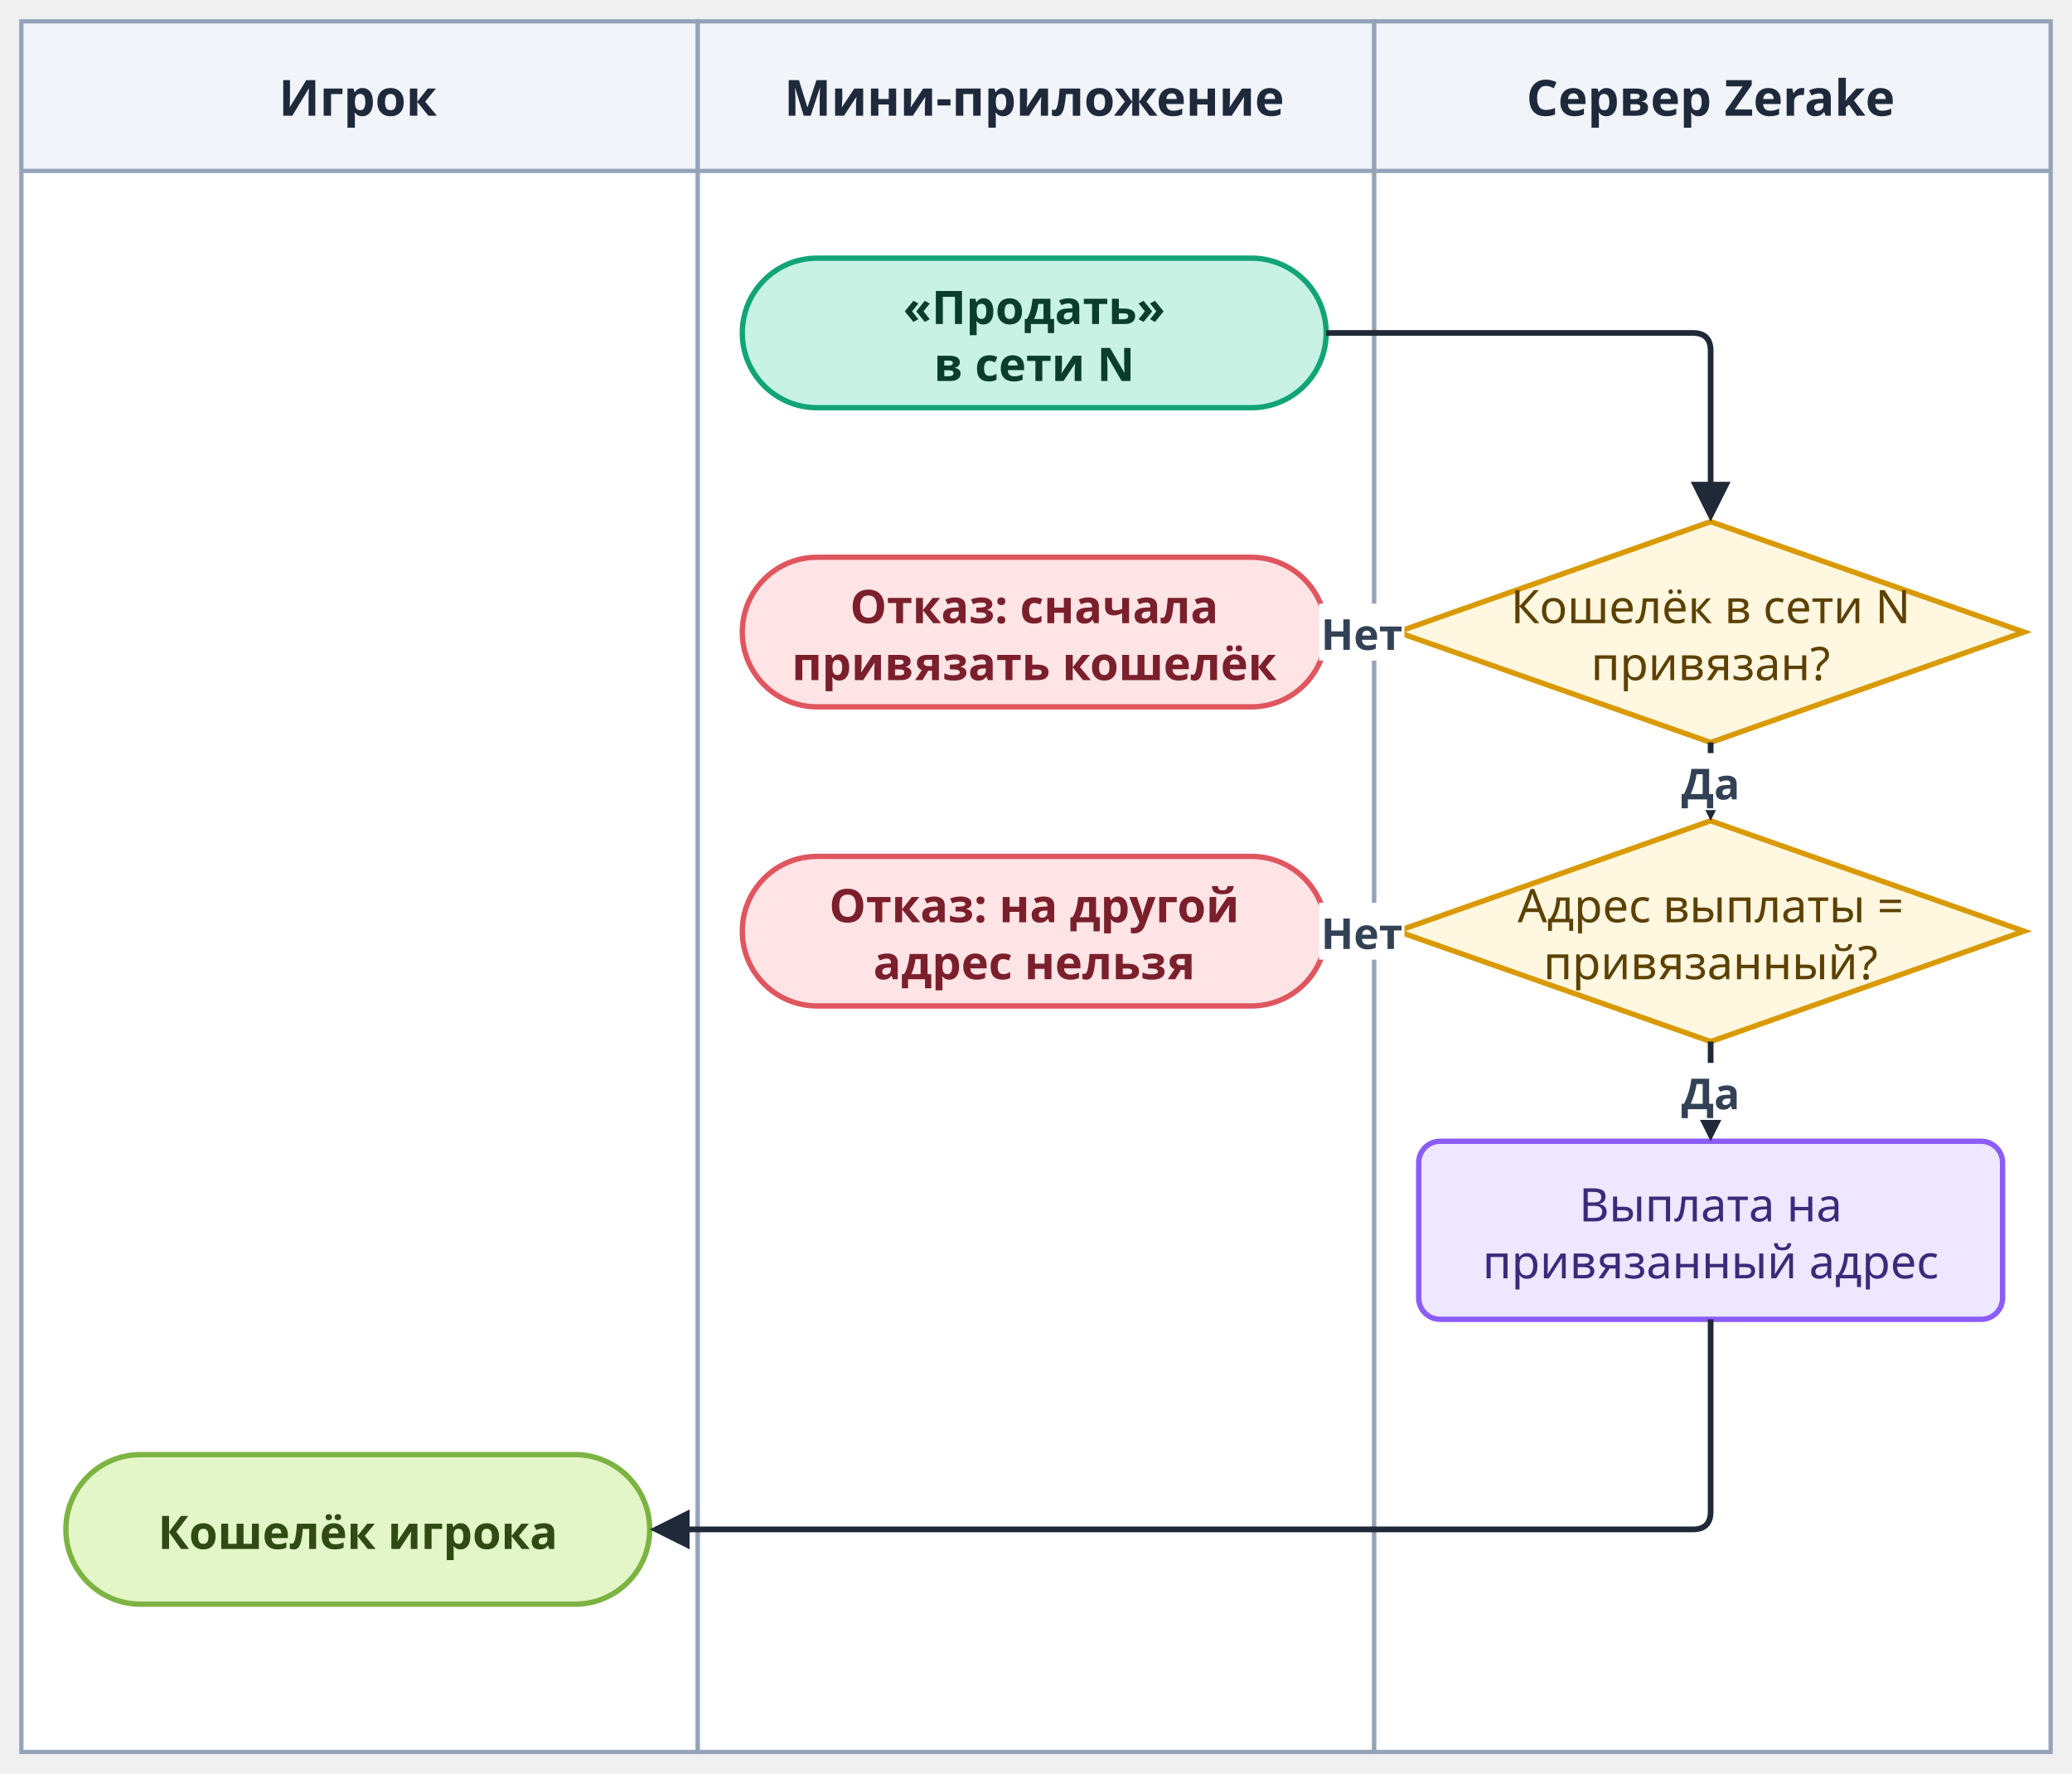
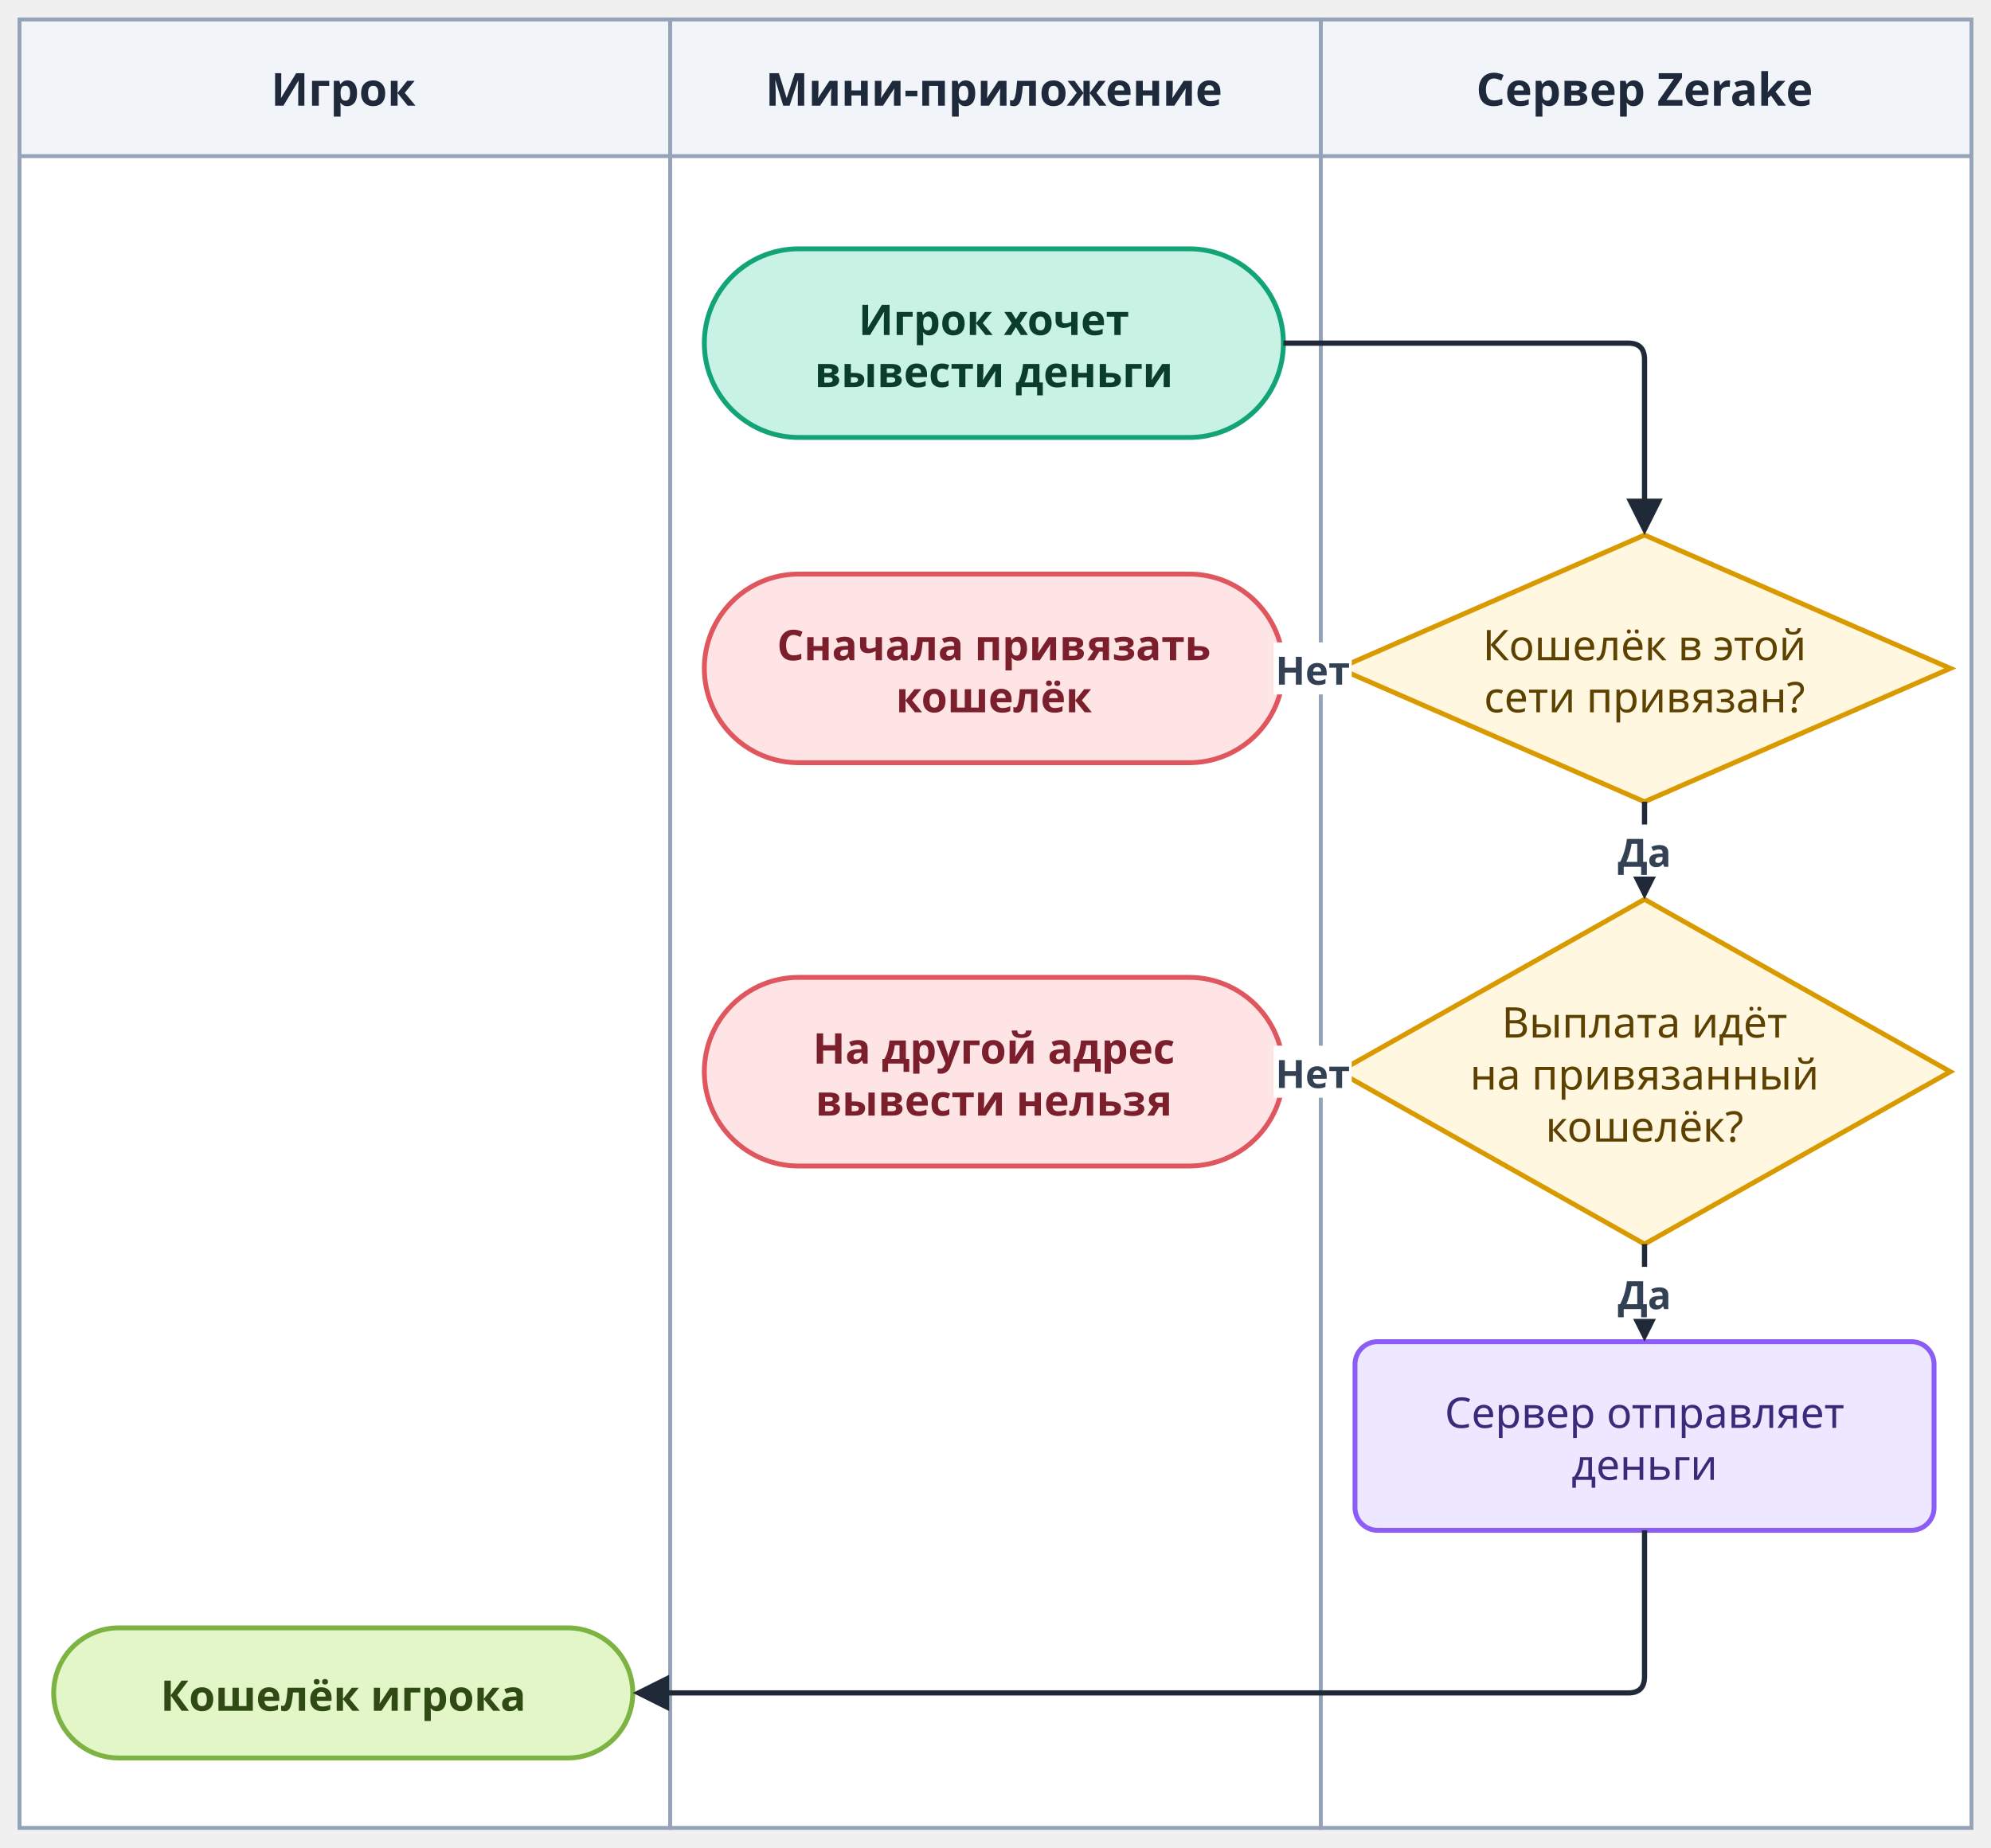
- <svg xmlns="http://www.w3.org/2000/svg" width="582" height="498" role="img" aria-label="Выплата только на привязанный кошелёк" viewBox="909.5 -4.5 582 498" style="">
+ <svg xmlns="http://www.w3.org/2000/svg" width="612" height="568" role="img" aria-label="Выплата только на привязанный кошелёк" viewBox="894.5 -5.5 612 568" style="">
  <g>
    <g />
-     <g transform="translate(915,1) scale(1)">
+     <g transform="translate(900,0) scale(1)">
      <g transform="translate(0.5,0.5)" style="visibility: visible;">
-         <path d="M 0 42 L 0 0 L 190 0 L 190 42" fill="#f1f4f9" stroke="#94a3b8" stroke-width="1.2" stroke-miterlimit="10" pointer-events="all" style="fill: light-dark(rgb(241, 244, 249), rgb(25, 28, 32)); stroke: light-dark(rgb(148, 163, 184), rgb(87, 100, 118));" />
-         <path d="M 0 42 L 0 486 L 190 486 L 190 42" fill="#ffffff" stroke="#94a3b8" stroke-width="1.2" stroke-miterlimit="10" pointer-events="all" style="fill: light-dark(rgb(255, 255, 255), rgb(18, 18, 18)); stroke: light-dark(rgb(148, 163, 184), rgb(87, 100, 118));" />
-         <path d="M 0 42 L 190 42" fill="none" stroke="white" stroke-width="9.2" stroke-miterlimit="10" pointer-events="stroke" style="stroke: light-dark(rgb(148, 163, 184), rgb(87, 100, 118));" visibility="hidden" vector-effect="non-scaling-stroke" />
-         <path d="M 0 42 L 190 42" fill="none" stroke="#94a3b8" stroke-width="1.2" stroke-miterlimit="10" pointer-events="all" style="stroke: light-dark(rgb(148, 163, 184), rgb(87, 100, 118));" />
+         <path d="M 0 42 L 0 0 L 200 0 L 200 42" fill="#f1f4f9" stroke="#94a3b8" stroke-width="1.2" stroke-miterlimit="10" pointer-events="all" style="fill: light-dark(rgb(241, 244, 249), rgb(25, 28, 32)); stroke: light-dark(rgb(148, 163, 184), rgb(87, 100, 118));" />
+         <path d="M 0 42 L 0 556 L 200 556 L 200 42" fill="#ffffff" stroke="#94a3b8" stroke-width="1.2" stroke-miterlimit="10" pointer-events="all" style="fill: light-dark(rgb(255, 255, 255), rgb(18, 18, 18)); stroke: light-dark(rgb(148, 163, 184), rgb(87, 100, 118));" />
+         <path d="M 0 42 L 200 42" fill="none" stroke="white" stroke-width="9.2" stroke-miterlimit="10" pointer-events="stroke" style="stroke: light-dark(rgb(148, 163, 184), rgb(87, 100, 118));" visibility="hidden" vector-effect="non-scaling-stroke" />
+         <path d="M 0 42 L 200 42" fill="none" stroke="#94a3b8" stroke-width="1.2" stroke-miterlimit="10" pointer-events="all" style="stroke: light-dark(rgb(148, 163, 184), rgb(87, 100, 118));" />
      </g>
      <g style="">
        <g fill="#1E293B" font-family="'Segoe UI'" font-weight="bold" text-anchor="middle" font-size="14px" style="fill: light-dark(rgb(30, 41, 59), rgb(195, 204, 220));">
-           <text x="95" y="27">Игрок</text>
+           <text x="100" y="27">Игрок</text>
        </g>
      </g>
      <g transform="translate(0.5,0.5)" style="visibility: visible;">
-         <path d="M 190 42 L 190 0 L 380 0 L 380 42" fill="#f1f4f9" stroke="#94a3b8" stroke-width="1.2" stroke-miterlimit="10" pointer-events="all" style="fill: light-dark(rgb(241, 244, 249), rgb(25, 28, 32)); stroke: light-dark(rgb(148, 163, 184), rgb(87, 100, 118));" />
-         <path d="M 190 42 L 190 486 L 380 486 L 380 42" fill="#ffffff" stroke="#94a3b8" stroke-width="1.2" stroke-miterlimit="10" pointer-events="all" style="fill: light-dark(rgb(255, 255, 255), rgb(18, 18, 18)); stroke: light-dark(rgb(148, 163, 184), rgb(87, 100, 118));" />
-         <path d="M 190 42 L 380 42" fill="none" stroke="white" stroke-width="9.2" stroke-miterlimit="10" pointer-events="stroke" style="stroke: light-dark(rgb(148, 163, 184), rgb(87, 100, 118));" visibility="hidden" vector-effect="non-scaling-stroke" />
-         <path d="M 190 42 L 380 42" fill="none" stroke="#94a3b8" stroke-width="1.2" stroke-miterlimit="10" pointer-events="all" style="stroke: light-dark(rgb(148, 163, 184), rgb(87, 100, 118));" />
+         <path d="M 200 42 L 200 0 L 400 0 L 400 42" fill="#f1f4f9" stroke="#94a3b8" stroke-width="1.2" stroke-miterlimit="10" pointer-events="all" style="fill: light-dark(rgb(241, 244, 249), rgb(25, 28, 32)); stroke: light-dark(rgb(148, 163, 184), rgb(87, 100, 118));" />
+         <path d="M 200 42 L 200 556 L 400 556 L 400 42" fill="#ffffff" stroke="#94a3b8" stroke-width="1.2" stroke-miterlimit="10" pointer-events="all" style="fill: light-dark(rgb(255, 255, 255), rgb(18, 18, 18)); stroke: light-dark(rgb(148, 163, 184), rgb(87, 100, 118));" />
+         <path d="M 200 42 L 400 42" fill="none" stroke="white" stroke-width="9.2" stroke-miterlimit="10" pointer-events="stroke" style="stroke: light-dark(rgb(148, 163, 184), rgb(87, 100, 118));" visibility="hidden" vector-effect="non-scaling-stroke" />
+         <path d="M 200 42 L 400 42" fill="none" stroke="#94a3b8" stroke-width="1.2" stroke-miterlimit="10" pointer-events="all" style="stroke: light-dark(rgb(148, 163, 184), rgb(87, 100, 118));" />
      </g>
      <g style="">
        <g fill="#1E293B" font-family="'Segoe UI'" font-weight="bold" text-anchor="middle" font-size="14px" style="fill: light-dark(rgb(30, 41, 59), rgb(195, 204, 220));">
-           <text x="285" y="27">Мини-приложение</text>
+           <text x="300" y="27">Мини-приложение</text>
        </g>
      </g>
      <g transform="translate(0.5,0.5)" style="visibility: visible;">
-         <path d="M 380 42 L 380 0 L 570 0 L 570 42" fill="#f1f4f9" stroke="#94a3b8" stroke-width="1.2" stroke-miterlimit="10" pointer-events="all" style="fill: light-dark(rgb(241, 244, 249), rgb(25, 28, 32)); stroke: light-dark(rgb(148, 163, 184), rgb(87, 100, 118));" />
-         <path d="M 380 42 L 380 486 L 570 486 L 570 42" fill="#ffffff" stroke="#94a3b8" stroke-width="1.2" stroke-miterlimit="10" pointer-events="all" style="fill: light-dark(rgb(255, 255, 255), rgb(18, 18, 18)); stroke: light-dark(rgb(148, 163, 184), rgb(87, 100, 118));" />
-         <path d="M 380 42 L 570 42" fill="none" stroke="white" stroke-width="9.2" stroke-miterlimit="10" pointer-events="stroke" style="stroke: light-dark(rgb(148, 163, 184), rgb(87, 100, 118));" visibility="hidden" vector-effect="non-scaling-stroke" />
-         <path d="M 380 42 L 570 42" fill="none" stroke="#94a3b8" stroke-width="1.2" stroke-miterlimit="10" pointer-events="all" style="stroke: light-dark(rgb(148, 163, 184), rgb(87, 100, 118));" />
+         <path d="M 400 42 L 400 0 L 600 0 L 600 42" fill="#f1f4f9" stroke="#94a3b8" stroke-width="1.2" stroke-miterlimit="10" pointer-events="all" style="fill: light-dark(rgb(241, 244, 249), rgb(25, 28, 32)); stroke: light-dark(rgb(148, 163, 184), rgb(87, 100, 118));" />
+         <path d="M 400 42 L 400 556 L 600 556 L 600 42" fill="#ffffff" stroke="#94a3b8" stroke-width="1.2" stroke-miterlimit="10" pointer-events="all" style="fill: light-dark(rgb(255, 255, 255), rgb(18, 18, 18)); stroke: light-dark(rgb(148, 163, 184), rgb(87, 100, 118));" />
+         <path d="M 400 42 L 600 42" fill="none" stroke="white" stroke-width="9.2" stroke-miterlimit="10" pointer-events="stroke" style="stroke: light-dark(rgb(148, 163, 184), rgb(87, 100, 118));" visibility="hidden" vector-effect="non-scaling-stroke" />
+         <path d="M 400 42 L 600 42" fill="none" stroke="#94a3b8" stroke-width="1.2" stroke-miterlimit="10" pointer-events="all" style="stroke: light-dark(rgb(148, 163, 184), rgb(87, 100, 118));" />
      </g>
      <g style="">
        <g fill="#1E293B" font-family="'Segoe UI'" font-weight="bold" text-anchor="middle" font-size="14px" style="fill: light-dark(rgb(30, 41, 59), rgb(195, 204, 220));">
-           <text x="475" y="27">Сервер Zerake</text>
+           <text x="500" y="27">Сервер Zerake</text>
        </g>
      </g>
      <g style="visibility: visible;">
-         <rect x="203" y="67" width="164" height="42" rx="21" ry="21" fill="#c7f2e4" stroke="#12a477" stroke-width="1.5" pointer-events="all" style="fill: light-dark(rgb(199, 242, 228), rgb(9, 46, 34)); stroke: light-dark(rgb(18, 164, 119), rgb(29, 155, 116));" />
+         <rect x="211" y="71" width="178" height="58" rx="29" ry="29" fill="#c7f2e4" stroke="#12a477" stroke-width="1.5" pointer-events="all" style="fill: light-dark(rgb(199, 242, 228), rgb(9, 46, 34)); stroke: light-dark(rgb(18, 164, 119), rgb(29, 155, 116));" />
      </g>
      <g style="">
        <g fill="#0B3D2C" font-family="'Segoe UI'" font-weight="bold" text-anchor="middle" font-size="13px" style="fill: light-dark(rgb(11, 61, 44), rgb(162, 205, 191));">
-           <text x="285" y="85.5">«Продать»</text>
-           <text x="285" y="101.5">в сети N</text>
+           <text x="300" y="97.5">Игрок хочет</text>
+           <text x="300" y="113.5">вывести деньги</text>
        </g>
      </g>
      <g style="visibility: visible;">
-         <path d="M 475 141 L 563 172 L 475 203 L 387 172 Z" fill="#fff7e0" stroke="#d99a00" stroke-width="1.5" stroke-miterlimit="10" pointer-events="all" style="fill: light-dark(rgb(255, 247, 224), rgb(32, 25, 5)); stroke: light-dark(rgb(217, 154, 0), rgb(155, 101, 0));" />
+         <path d="M 500 159 L 594 200 L 500 241 L 406 200 Z" fill="#fff7e0" stroke="#d99a00" stroke-width="1.5" stroke-miterlimit="10" pointer-events="all" style="fill: light-dark(rgb(255, 247, 224), rgb(32, 25, 5)); stroke: light-dark(rgb(217, 154, 0), rgb(155, 101, 0));" />
      </g>
      <g style="">
        <g fill="#5C4100" font-family="'Segoe UI'" text-anchor="middle" font-size="13px" style="fill: light-dark(rgb(92, 65, 0), rgb(202, 179, 123));">
-           <text x="475" y="169.5">Кошелёк в сети N</text>
-           <text x="475" y="185.5">привязан?</text>
+           <text x="500" y="197.5">Кошелёк в этой</text>
+           <text x="500" y="213.5">сети привязан?</text>
        </g>
      </g>
      <g style="visibility: visible;">
-         <rect x="203" y="151" width="164" height="42" rx="21" ry="21" fill="#ffe4e6" stroke="#e0565f" stroke-width="1.5" pointer-events="all" style="fill: light-dark(rgb(255, 228, 230), rgb(54, 31, 33)); stroke: light-dark(rgb(224, 86, 95), rgb(230, 112, 120));" />
+         <rect x="211" y="171" width="178" height="58" rx="29" ry="29" fill="#ffe4e6" stroke="#e0565f" stroke-width="1.5" pointer-events="all" style="fill: light-dark(rgb(255, 228, 230), rgb(54, 31, 33)); stroke: light-dark(rgb(224, 86, 95), rgb(230, 112, 120));" />
      </g>
      <g style="">
        <g fill="#7A1F2B" font-family="'Segoe UI'" font-weight="bold" text-anchor="middle" font-size="13px" style="fill: light-dark(rgb(122, 31, 43), rgb(253, 175, 185));">
-           <text x="285" y="169.5">Отказ: сначала</text>
-           <text x="285" y="185.5">привязать кошелёк</text>
+           <text x="300" y="197.5">Сначала привязать</text>
+           <text x="300" y="213.5">кошелёк</text>
        </g>
      </g>
      <g style="visibility: visible;">
-         <path d="M 475 225 L 563 256 L 475 287 L 387 256 Z" fill="#fff7e0" stroke="#d99a00" stroke-width="1.5" stroke-miterlimit="10" pointer-events="all" style="fill: light-dark(rgb(255, 247, 224), rgb(32, 25, 5)); stroke: light-dark(rgb(217, 154, 0), rgb(155, 101, 0));" />
+         <path d="M 500 271 L 594 324 L 500 377 L 406 324 Z" fill="#fff7e0" stroke="#d99a00" stroke-width="1.5" stroke-miterlimit="10" pointer-events="all" style="fill: light-dark(rgb(255, 247, 224), rgb(32, 25, 5)); stroke: light-dark(rgb(217, 154, 0), rgb(155, 101, 0));" />
      </g>
      <g style="">
        <g fill="#5C4100" font-family="'Segoe UI'" text-anchor="middle" font-size="13px" style="fill: light-dark(rgb(92, 65, 0), rgb(202, 179, 123));">
-           <text x="475" y="253.5">Адрес выплаты =</text>
-           <text x="475" y="269.5">привязанный?</text>
+           <text x="500" y="313.5">Выплата идёт</text>
+           <text x="500" y="329.5">на привязанный</text>
+           <text x="500" y="345.5">кошелёк?</text>
        </g>
      </g>
      <g style="visibility: visible;">
-         <rect x="203" y="235" width="164" height="42" rx="21" ry="21" fill="#ffe4e6" stroke="#e0565f" stroke-width="1.5" pointer-events="all" style="fill: light-dark(rgb(255, 228, 230), rgb(54, 31, 33)); stroke: light-dark(rgb(224, 86, 95), rgb(230, 112, 120));" />
+         <rect x="211" y="295" width="178" height="58" rx="29" ry="29" fill="#ffe4e6" stroke="#e0565f" stroke-width="1.5" pointer-events="all" style="fill: light-dark(rgb(255, 228, 230), rgb(54, 31, 33)); stroke: light-dark(rgb(224, 86, 95), rgb(230, 112, 120));" />
      </g>
      <g style="">
        <g fill="#7A1F2B" font-family="'Segoe UI'" font-weight="bold" text-anchor="middle" font-size="13px" style="fill: light-dark(rgb(122, 31, 43), rgb(253, 175, 185));">
-           <text x="285" y="253.5">Отказ: на другой</text>
-           <text x="285" y="269.5">адрес нельзя</text>
+           <text x="300" y="321.5">На другой адрес</text>
+           <text x="300" y="337.5">вывести нельзя</text>
        </g>
      </g>
      <g style="visibility: visible;">
-         <rect x="393" y="315" width="164" height="50" rx="6" ry="6" fill="#ede7ff" stroke="#8b5cf6" stroke-width="1.5" pointer-events="all" style="fill: light-dark(rgb(237, 231, 255), rgb(38, 33, 53)); stroke: light-dark(rgb(139, 92, 246), rgb(162, 122, 254));" />
+         <rect x="411" y="407" width="178" height="58" rx="6.96" ry="6.96" fill="#ede7ff" stroke="#8b5cf6" stroke-width="1.5" pointer-events="all" style="fill: light-dark(rgb(237, 231, 255), rgb(38, 33, 53)); stroke: light-dark(rgb(139, 92, 246), rgb(162, 122, 254));" />
      </g>
      <g style="">
        <g fill="#3B2A7A" font-family="'Segoe UI'" text-anchor="middle" font-size="13px" style="fill: light-dark(rgb(59, 42, 122), rgb(200, 185, 254));">
-           <text x="475" y="337.5">Выплата на</text>
-           <text x="475" y="353.5">привязанный адрес</text>
+           <text x="500" y="433.5">Сервер отправляет</text>
+           <text x="500" y="449.5">деньги</text>
        </g>
      </g>
      <g style="visibility: visible;">
-         <rect x="13" y="403" width="164" height="42" rx="21" ry="21" fill="#e3f6c8" stroke="#7cb342" stroke-width="1.5" pointer-events="all" style="fill: light-dark(rgb(227, 246, 200), rgb(22, 38, 0)); stroke: light-dark(rgb(124, 179, 66), rgb(69, 117, 20));" />
+         <rect x="11" y="495" width="178" height="40" rx="20" ry="20" fill="#e3f6c8" stroke="#7cb342" stroke-width="1.5" pointer-events="all" style="fill: light-dark(rgb(227, 246, 200), rgb(22, 38, 0)); stroke: light-dark(rgb(124, 179, 66), rgb(69, 117, 20));" />
      </g>
      <g style="">
        <g fill="#2F4A12" font-family="'Segoe UI'" font-weight="bold" text-anchor="middle" font-size="13px" style="fill: light-dark(rgb(47, 74, 18), rgb(168, 191, 143));">
-           <text x="95" y="429.5">Кошелёк игрока</text>
+           <text x="100" y="520.5">Кошелёк игрока</text>
        </g>
      </g>
      <g style="visibility: visible;">
-         <path d="M 367 88 L 470 88 Q 475 88 475 93 L 475 130.61" fill="none" stroke="white" stroke-width="9.6" stroke-miterlimit="10" pointer-events="stroke" style="stroke: light-dark(rgb(31, 41, 55), rgb(196, 204, 216));" visibility="hidden" vector-effect="non-scaling-stroke" />
-         <path d="M 367 88 L 470 88 Q 475 88 475 93 L 475 130.61" fill="none" stroke="#1f2937" stroke-width="1.6" stroke-miterlimit="10" pointer-events="stroke" style="stroke: light-dark(rgb(31, 41, 55), rgb(196, 204, 216));" />
-         <path d="M 475 139.21 L 470.7 130.61 L 479.3 130.61 Z" fill="#1f2937" stroke="#1f2937" stroke-width="1.6" stroke-miterlimit="10" pointer-events="all" style="fill: light-dark(rgb(31, 41, 55), rgb(196, 204, 216)); stroke: light-dark(rgb(31, 41, 55), rgb(196, 204, 216));" />
+         <path d="M 389 100 L 495 100 Q 500 100 500 105 L 500 148.61" fill="none" stroke="white" stroke-width="9.6" stroke-miterlimit="10" pointer-events="stroke" style="stroke: light-dark(rgb(31, 41, 55), rgb(196, 204, 216));" visibility="hidden" vector-effect="non-scaling-stroke" />
+         <path d="M 389 100 L 495 100 Q 500 100 500 105 L 500 148.61" fill="none" stroke="#1f2937" stroke-width="1.6" stroke-miterlimit="10" pointer-events="stroke" style="stroke: light-dark(rgb(31, 41, 55), rgb(196, 204, 216));" />
+         <path d="M 500 157.21 L 495.7 148.61 L 504.3 148.61 Z" fill="#1f2937" stroke="#1f2937" stroke-width="1.6" stroke-miterlimit="10" pointer-events="all" style="fill: light-dark(rgb(31, 41, 55), rgb(196, 204, 216)); stroke: light-dark(rgb(31, 41, 55), rgb(196, 204, 216));" />
      </g>
      <g style="visibility: visible;">
-         <path d="M 387 172 L 372 172 Q 367 172 372 172 L 382 172 Q 387 172 382.19 172 L 377.39 172" fill="none" stroke="white" stroke-width="9.6" stroke-miterlimit="10" pointer-events="stroke" style="stroke: light-dark(rgb(31, 41, 55), rgb(196, 204, 216));" visibility="hidden" vector-effect="non-scaling-stroke" />
-         <path d="M 387 172 L 372 172 Q 367 172 372 172 L 382 172 Q 387 172 382.19 172 L 377.39 172" fill="none" stroke="#1f2937" stroke-width="1.6" stroke-miterlimit="10" pointer-events="stroke" style="stroke: light-dark(rgb(31, 41, 55), rgb(196, 204, 216));" />
-         <path d="M 368.79 172 L 377.39 167.7 L 377.39 176.3 Z" fill="#1f2937" stroke="#1f2937" stroke-width="1.6" stroke-miterlimit="10" pointer-events="all" style="fill: light-dark(rgb(31, 41, 55), rgb(196, 204, 216)); stroke: light-dark(rgb(31, 41, 55), rgb(196, 204, 216));" />
+         <path d="M 406 200 L 391 200 Q 386 200 391 200 L 404 200 Q 409 200 404.19 200 L 399.39 200" fill="none" stroke="white" stroke-width="9.6" stroke-miterlimit="10" pointer-events="stroke" style="stroke: light-dark(rgb(31, 41, 55), rgb(196, 204, 216));" visibility="hidden" vector-effect="non-scaling-stroke" />
+         <path d="M 406 200 L 391 200 Q 386 200 391 200 L 404 200 Q 409 200 404.19 200 L 399.39 200" fill="none" stroke="#1f2937" stroke-width="1.6" stroke-miterlimit="10" pointer-events="stroke" style="stroke: light-dark(rgb(31, 41, 55), rgb(196, 204, 216));" />
+         <path d="M 390.79 200 L 399.39 195.7 L 399.39 204.3 Z" fill="#1f2937" stroke="#1f2937" stroke-width="1.6" stroke-miterlimit="10" pointer-events="all" style="fill: light-dark(rgb(31, 41, 55), rgb(196, 204, 216)); stroke: light-dark(rgb(31, 41, 55), rgb(196, 204, 216));" />
      </g>
      <g style="">
        <g fill="#334155" font-family="'Segoe UI'" font-weight="bold" text-anchor="middle" font-size="12px" style="fill: light-dark(rgb(51, 65, 85), rgb(172, 184, 201));">
-           <rect fill="#FFFFFF" stroke="none" x="365" y="164" width="24" height="16" stroke-width="0" style="fill: light-dark(rgb(255, 255, 255), rgb(18, 18, 18));" />
-           <text x="377" y="177">Нет</text>
+           <rect fill="#FFFFFF" stroke="none" x="386" y="192" width="24" height="16" stroke-width="0" style="fill: light-dark(rgb(255, 255, 255), rgb(18, 18, 18));" />
+           <text x="398" y="205">Нет</text>
        </g>
      </g>
      <g style="visibility: visible;">
-         <path d="M 475 203 L 475 218 Q 475 223 475 218 L 475 210 Q 475 205 475 209.81 L 475 214.61" fill="none" stroke="white" stroke-width="9.6" stroke-miterlimit="10" pointer-events="stroke" style="stroke: light-dark(rgb(31, 41, 55), rgb(196, 204, 216));" visibility="hidden" vector-effect="non-scaling-stroke" />
-         <path d="M 475 203 L 475 218 Q 475 223 475 218 L 475 210 Q 475 205 475 209.81 L 475 214.61" fill="none" stroke="#1f2937" stroke-width="1.6" stroke-miterlimit="10" pointer-events="stroke" style="stroke: light-dark(rgb(31, 41, 55), rgb(196, 204, 216));" />
-         <path d="M 475 223.21 L 470.7 214.61 L 479.3 214.61 Z" fill="#1f2937" stroke="#1f2937" stroke-width="1.6" stroke-miterlimit="10" pointer-events="all" style="fill: light-dark(rgb(31, 41, 55), rgb(196, 204, 216)); stroke: light-dark(rgb(31, 41, 55), rgb(196, 204, 216));" />
+         <path d="M 500 241 L 500 256 Q 500 261 500 256 L 500 253.5 Q 500 251 500 255.81 L 500 260.61" fill="none" stroke="white" stroke-width="9.6" stroke-miterlimit="10" pointer-events="stroke" style="stroke: light-dark(rgb(31, 41, 55), rgb(196, 204, 216));" visibility="hidden" vector-effect="non-scaling-stroke" />
+         <path d="M 500 241 L 500 256 Q 500 261 500 256 L 500 253.5 Q 500 251 500 255.81 L 500 260.61" fill="none" stroke="#1f2937" stroke-width="1.6" stroke-miterlimit="10" pointer-events="stroke" style="stroke: light-dark(rgb(31, 41, 55), rgb(196, 204, 216));" />
+         <path d="M 500 269.21 L 495.7 260.61 L 504.3 260.61 Z" fill="#1f2937" stroke="#1f2937" stroke-width="1.6" stroke-miterlimit="10" pointer-events="all" style="fill: light-dark(rgb(31, 41, 55), rgb(196, 204, 216)); stroke: light-dark(rgb(31, 41, 55), rgb(196, 204, 216));" />
      </g>
      <g style="">
        <g fill="#334155" font-family="'Segoe UI'" font-weight="bold" text-anchor="middle" font-size="12px" style="fill: light-dark(rgb(51, 65, 85), rgb(172, 184, 201));">
-           <rect fill="#FFFFFF" stroke="none" x="465" y="206" width="20" height="16" stroke-width="0" style="fill: light-dark(rgb(255, 255, 255), rgb(18, 18, 18));" />
-           <text x="475" y="219">Да</text>
+           <rect fill="#FFFFFF" stroke="none" x="490" y="248" width="20" height="16" stroke-width="0" style="fill: light-dark(rgb(255, 255, 255), rgb(18, 18, 18));" />
+           <text x="500" y="261">Да</text>
        </g>
      </g>
      <g style="visibility: visible;">
-         <path d="M 387 256 L 372 256 Q 367 256 372 256 L 382 256 Q 387 256 382.19 256 L 377.39 256" fill="none" stroke="white" stroke-width="9.6" stroke-miterlimit="10" pointer-events="stroke" style="stroke: light-dark(rgb(31, 41, 55), rgb(196, 204, 216));" visibility="hidden" vector-effect="non-scaling-stroke" />
-         <path d="M 387 256 L 372 256 Q 367 256 372 256 L 382 256 Q 387 256 382.19 256 L 377.39 256" fill="none" stroke="#1f2937" stroke-width="1.6" stroke-miterlimit="10" pointer-events="stroke" style="stroke: light-dark(rgb(31, 41, 55), rgb(196, 204, 216));" />
-         <path d="M 368.79 256 L 377.39 251.7 L 377.39 260.3 Z" fill="#1f2937" stroke="#1f2937" stroke-width="1.6" stroke-miterlimit="10" pointer-events="all" style="fill: light-dark(rgb(31, 41, 55), rgb(196, 204, 216)); stroke: light-dark(rgb(31, 41, 55), rgb(196, 204, 216));" />
+         <path d="M 406 324 L 391 324 Q 386 324 391 324 L 404 324 Q 409 324 404.19 324 L 399.39 324" fill="none" stroke="white" stroke-width="9.6" stroke-miterlimit="10" pointer-events="stroke" style="stroke: light-dark(rgb(31, 41, 55), rgb(196, 204, 216));" visibility="hidden" vector-effect="non-scaling-stroke" />
+         <path d="M 406 324 L 391 324 Q 386 324 391 324 L 404 324 Q 409 324 404.19 324 L 399.39 324" fill="none" stroke="#1f2937" stroke-width="1.6" stroke-miterlimit="10" pointer-events="stroke" style="stroke: light-dark(rgb(31, 41, 55), rgb(196, 204, 216));" />
+         <path d="M 390.79 324 L 399.39 319.7 L 399.39 328.3 Z" fill="#1f2937" stroke="#1f2937" stroke-width="1.6" stroke-miterlimit="10" pointer-events="all" style="fill: light-dark(rgb(31, 41, 55), rgb(196, 204, 216)); stroke: light-dark(rgb(31, 41, 55), rgb(196, 204, 216));" />
      </g>
      <g style="">
        <g fill="#334155" font-family="'Segoe UI'" font-weight="bold" text-anchor="middle" font-size="12px" style="fill: light-dark(rgb(51, 65, 85), rgb(172, 184, 201));">
-           <rect fill="#FFFFFF" stroke="none" x="365" y="248" width="24" height="16" stroke-width="0" style="fill: light-dark(rgb(255, 255, 255), rgb(18, 18, 18));" />
-           <text x="377" y="261">Нет</text>
+           <rect fill="#FFFFFF" stroke="none" x="386" y="316" width="24" height="16" stroke-width="0" style="fill: light-dark(rgb(255, 255, 255), rgb(18, 18, 18));" />
+           <text x="398" y="329">Нет</text>
        </g>
      </g>
      <g style="visibility: visible;">
-         <path d="M 475 287 L 475 302 Q 475 307 475 302 L 475 298.5 Q 475 295 475 299.81 L 475 304.61" fill="none" stroke="white" stroke-width="9.6" stroke-miterlimit="10" pointer-events="stroke" style="stroke: light-dark(rgb(31, 41, 55), rgb(196, 204, 216));" visibility="hidden" vector-effect="non-scaling-stroke" />
-         <path d="M 475 287 L 475 302 Q 475 307 475 302 L 475 298.5 Q 475 295 475 299.81 L 475 304.61" fill="none" stroke="#1f2937" stroke-width="1.6" stroke-miterlimit="10" pointer-events="stroke" style="stroke: light-dark(rgb(31, 41, 55), rgb(196, 204, 216));" />
-         <path d="M 475 313.21 L 470.7 304.61 L 479.3 304.61 Z" fill="#1f2937" stroke="#1f2937" stroke-width="1.6" stroke-miterlimit="10" pointer-events="all" style="fill: light-dark(rgb(31, 41, 55), rgb(196, 204, 216)); stroke: light-dark(rgb(31, 41, 55), rgb(196, 204, 216));" />
+         <path d="M 500 377 L 500 392 Q 500 397 500 392 L 500 389.5 Q 500 387 500 391.81 L 500 396.61" fill="none" stroke="white" stroke-width="9.6" stroke-miterlimit="10" pointer-events="stroke" style="stroke: light-dark(rgb(31, 41, 55), rgb(196, 204, 216));" visibility="hidden" vector-effect="non-scaling-stroke" />
+         <path d="M 500 377 L 500 392 Q 500 397 500 392 L 500 389.5 Q 500 387 500 391.81 L 500 396.61" fill="none" stroke="#1f2937" stroke-width="1.6" stroke-miterlimit="10" pointer-events="stroke" style="stroke: light-dark(rgb(31, 41, 55), rgb(196, 204, 216));" />
+         <path d="M 500 405.21 L 495.7 396.61 L 504.3 396.61 Z" fill="#1f2937" stroke="#1f2937" stroke-width="1.6" stroke-miterlimit="10" pointer-events="all" style="fill: light-dark(rgb(31, 41, 55), rgb(196, 204, 216)); stroke: light-dark(rgb(31, 41, 55), rgb(196, 204, 216));" />
      </g>
      <g style="">
        <g fill="#334155" font-family="'Segoe UI'" font-weight="bold" text-anchor="middle" font-size="12px" style="fill: light-dark(rgb(51, 65, 85), rgb(172, 184, 201));">
-           <rect fill="#FFFFFF" stroke="none" x="465" y="293" width="20" height="16" stroke-width="0" style="fill: light-dark(rgb(255, 255, 255), rgb(18, 18, 18));" />
-           <text x="475" y="306">Да</text>
+           <rect fill="#FFFFFF" stroke="none" x="490" y="384" width="20" height="16" stroke-width="0" style="fill: light-dark(rgb(255, 255, 255), rgb(18, 18, 18));" />
+           <text x="500" y="397">Да</text>
        </g>
      </g>
      <g style="visibility: visible;">
-         <path d="M 475 365 L 475 419 Q 475 424 470 424 L 187.39 424" fill="none" stroke="white" stroke-width="9.6" stroke-miterlimit="10" pointer-events="stroke" style="stroke: light-dark(rgb(31, 41, 55), rgb(196, 204, 216));" visibility="hidden" vector-effect="non-scaling-stroke" />
-         <path d="M 475 365 L 475 419 Q 475 424 470 424 L 187.39 424" fill="none" stroke="#1f2937" stroke-width="1.6" stroke-miterlimit="10" pointer-events="stroke" style="stroke: light-dark(rgb(31, 41, 55), rgb(196, 204, 216));" />
-         <path d="M 178.79 424 L 187.39 419.7 L 187.39 428.3 Z" fill="#1f2937" stroke="#1f2937" stroke-width="1.6" stroke-miterlimit="10" pointer-events="all" style="fill: light-dark(rgb(31, 41, 55), rgb(196, 204, 216)); stroke: light-dark(rgb(31, 41, 55), rgb(196, 204, 216));" />
+         <path d="M 500 465 L 500 510 Q 500 515 495 515 L 199.39 515" fill="none" stroke="white" stroke-width="9.6" stroke-miterlimit="10" pointer-events="stroke" style="stroke: light-dark(rgb(31, 41, 55), rgb(196, 204, 216));" visibility="hidden" vector-effect="non-scaling-stroke" />
+         <path d="M 500 465 L 500 510 Q 500 515 495 515 L 199.39 515" fill="none" stroke="#1f2937" stroke-width="1.6" stroke-miterlimit="10" pointer-events="stroke" style="stroke: light-dark(rgb(31, 41, 55), rgb(196, 204, 216));" />
+         <path d="M 190.79 515 L 199.39 510.7 L 199.39 519.3 Z" fill="#1f2937" stroke="#1f2937" stroke-width="1.6" stroke-miterlimit="10" pointer-events="all" style="fill: light-dark(rgb(31, 41, 55), rgb(196, 204, 216)); stroke: light-dark(rgb(31, 41, 55), rgb(196, 204, 216));" />
      </g>
    </g>
    <g />
    <g />
  </g>
</svg>
